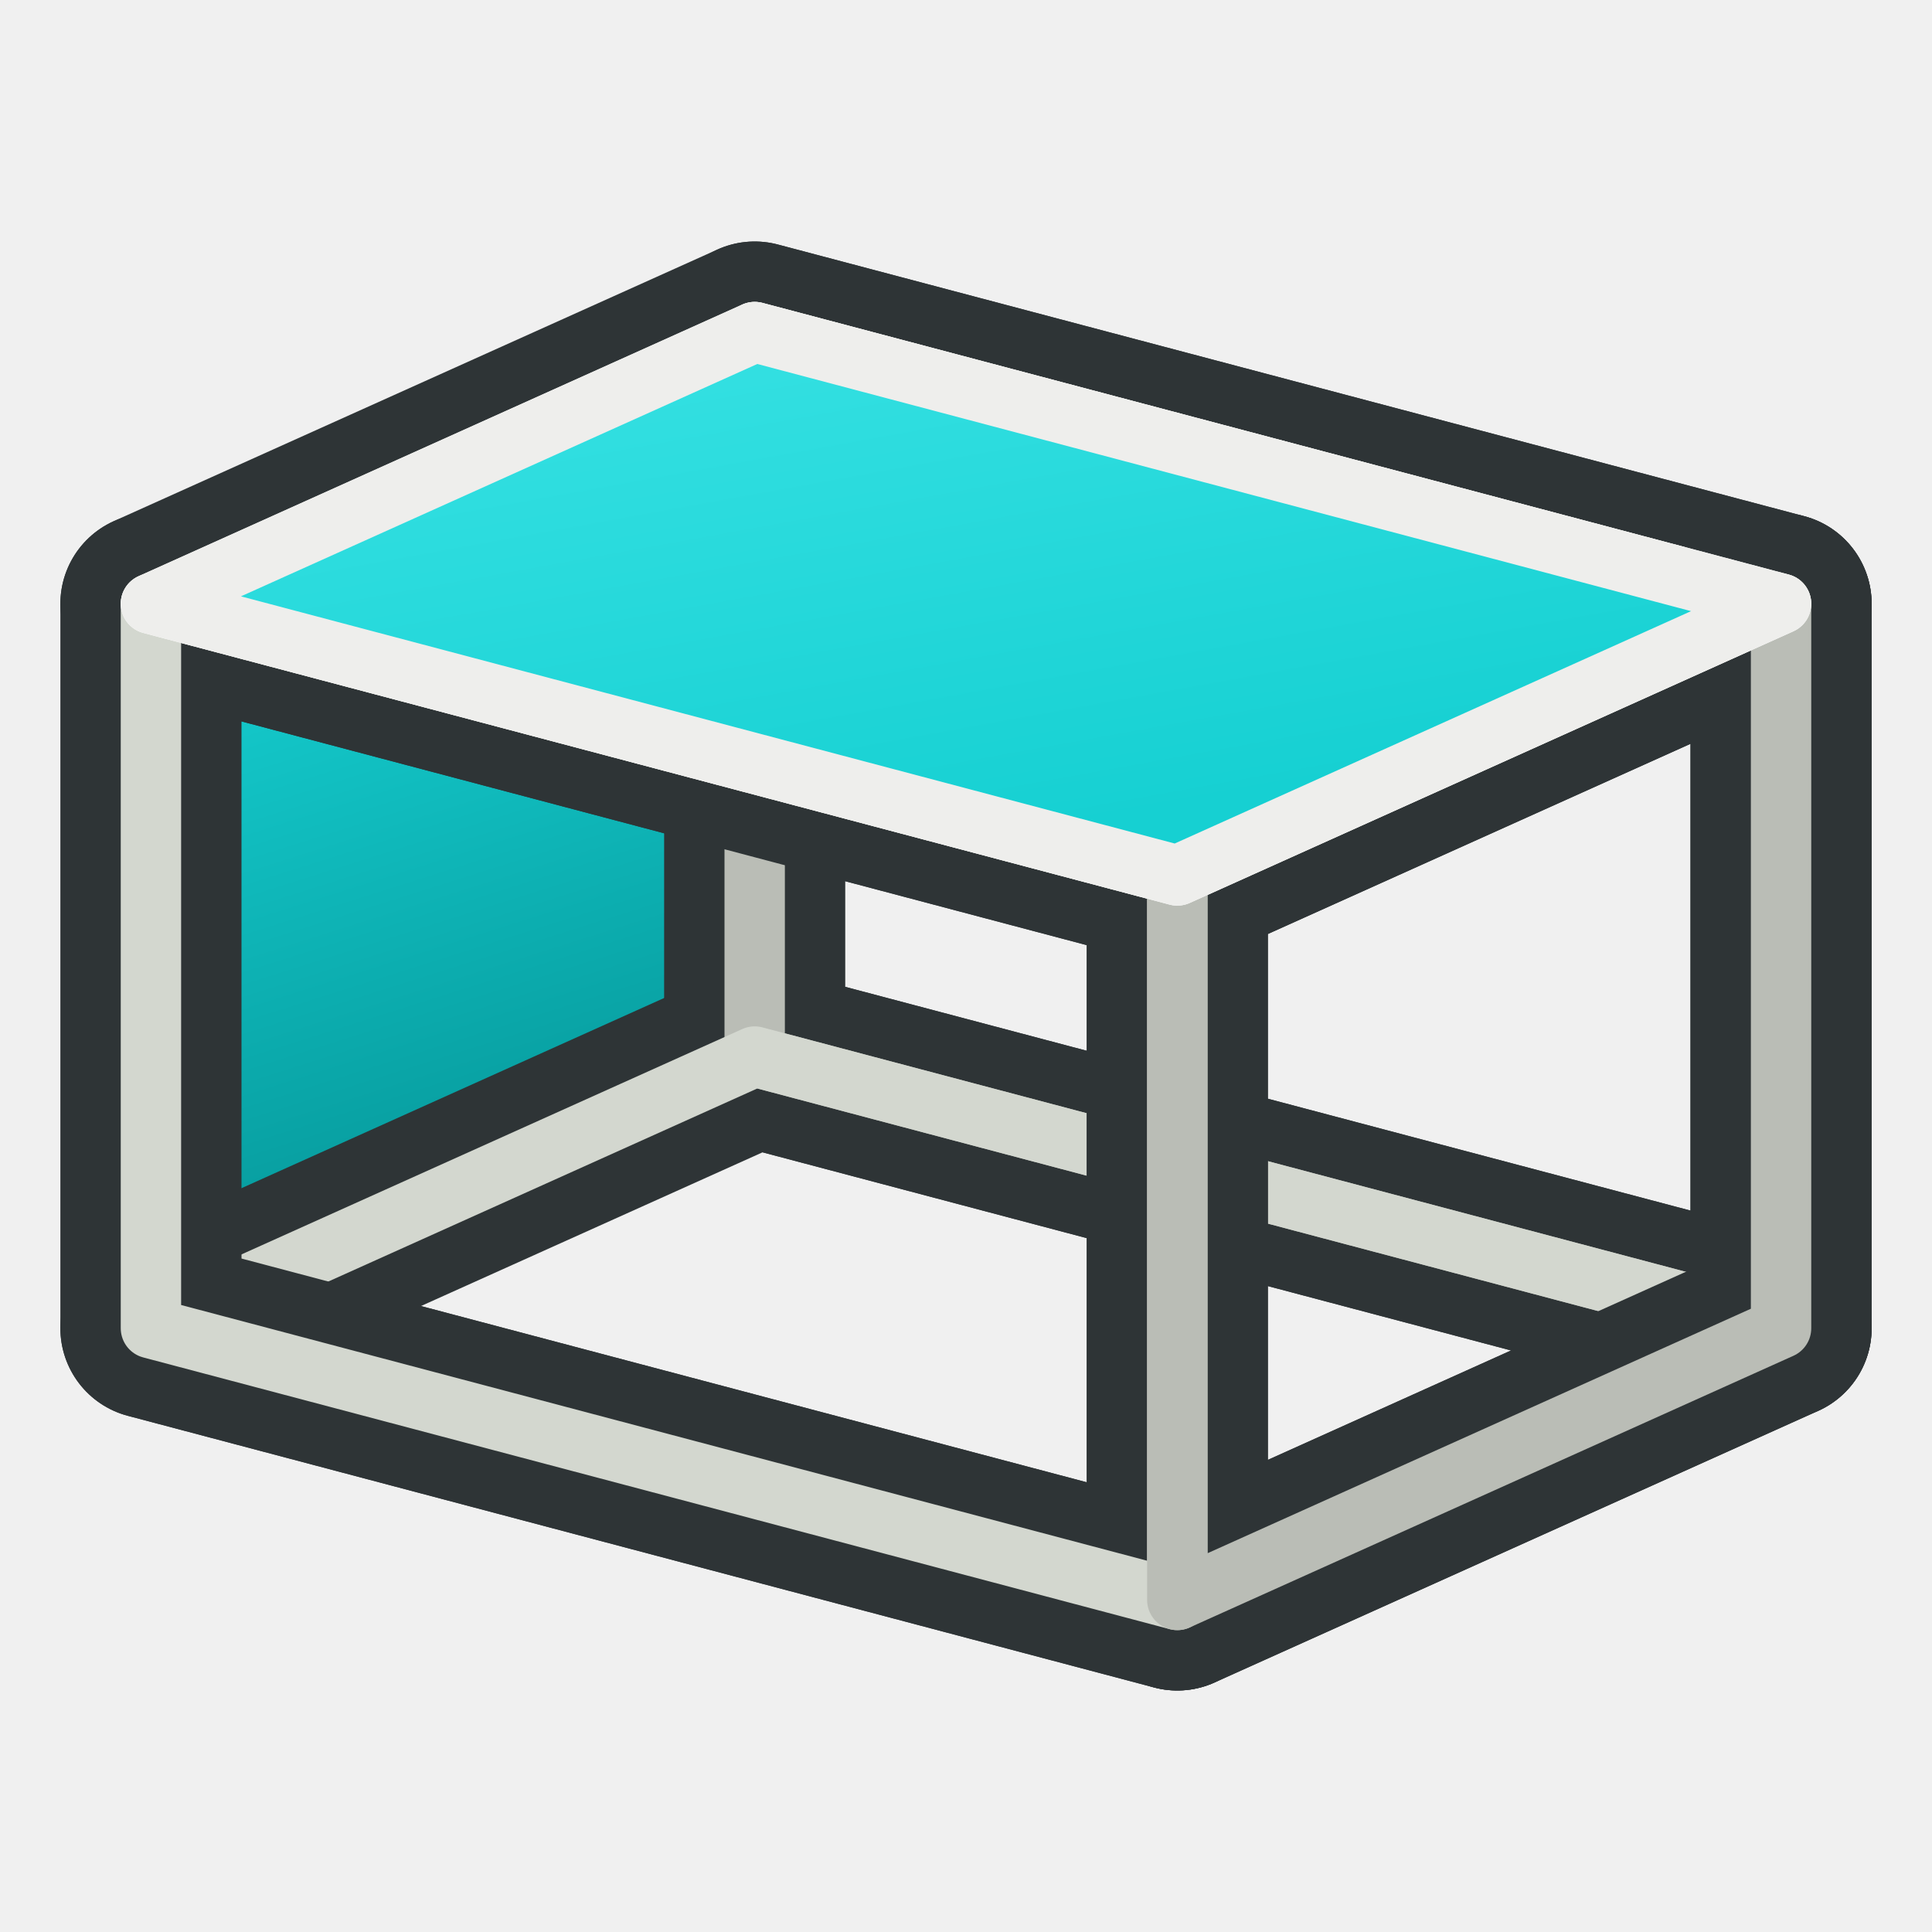
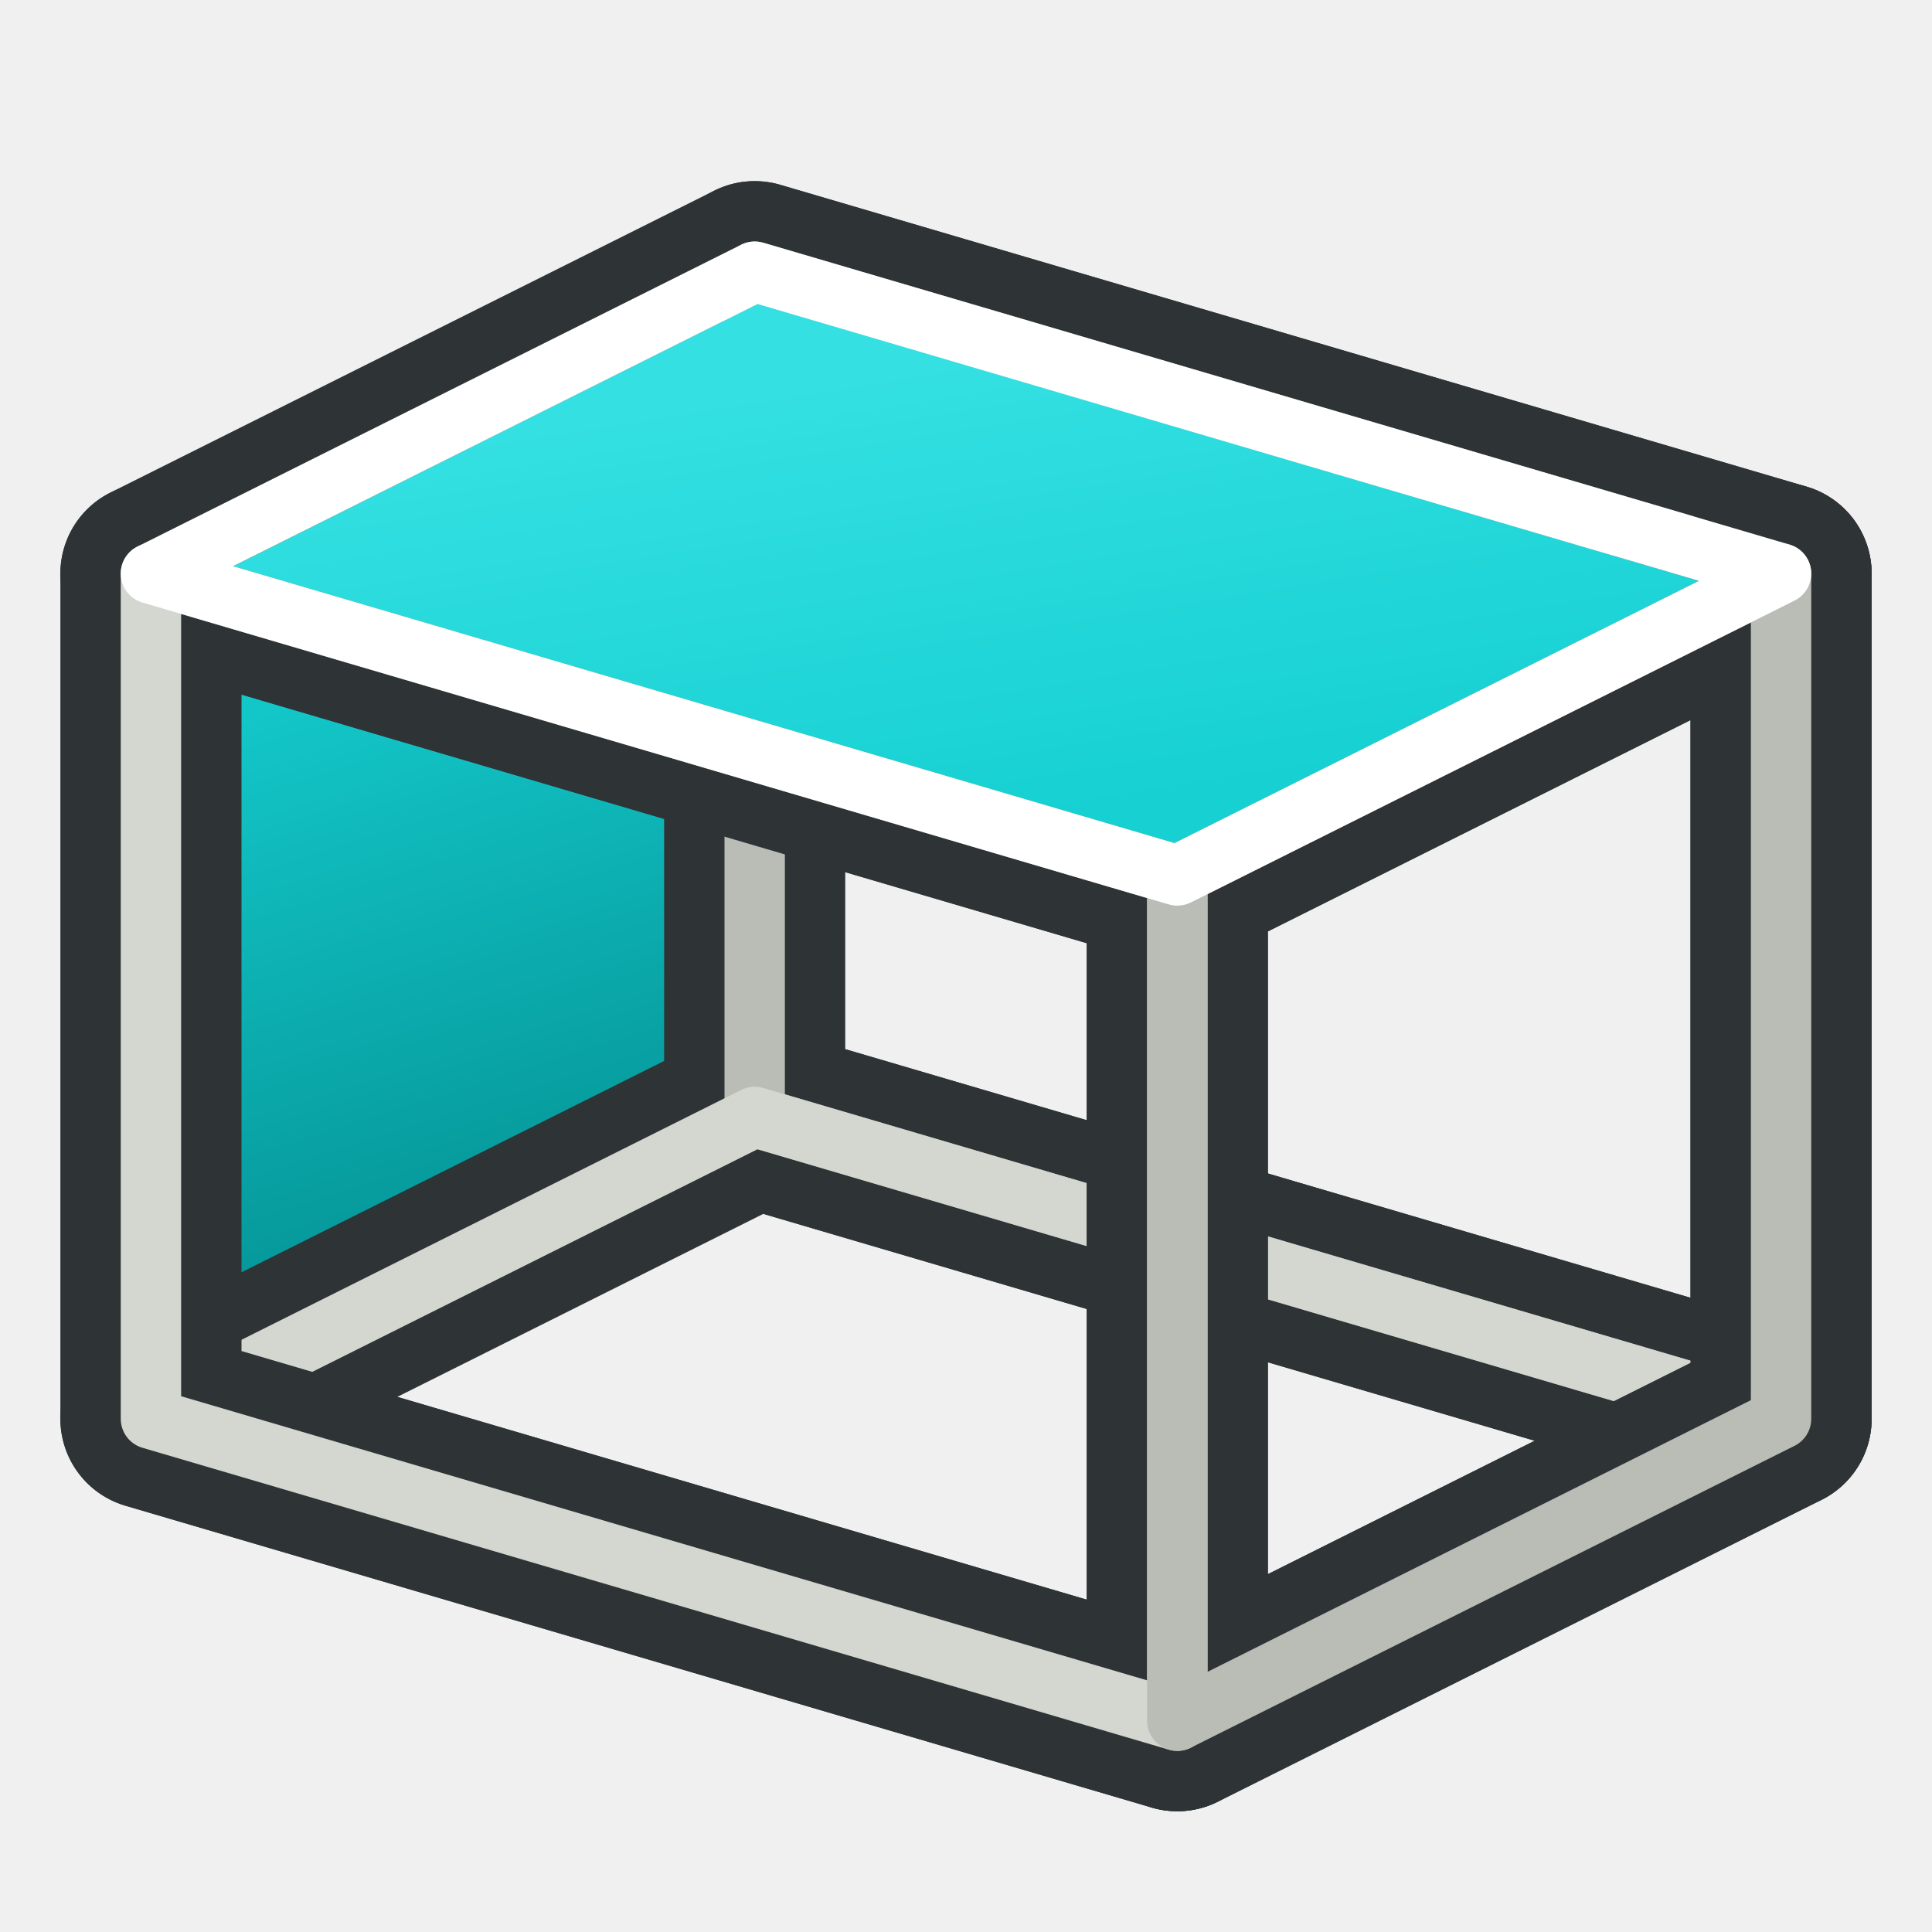
<svg xmlns="http://www.w3.org/2000/svg" xmlns:xlink="http://www.w3.org/1999/xlink" width="64px" height="64px" id="svg2860" version="1.1">
  <defs id="defs2862">
    <linearGradient id="linearGradient3906">
      <stop style="stop-color:#16d0d2;stop-opacity:1" offset="0" id="stop3908" />
      <stop style="stop-color:#34e0e2;stop-opacity:1" offset="1" id="stop3910" />
    </linearGradient>
    <linearGradient id="linearGradient3866">
      <stop id="stop3868" offset="0" style="stop-color:#06989a;stop-opacity:1" />
      <stop id="stop3870" offset="1" style="stop-color:#16d0d2;stop-opacity:1" />
    </linearGradient>
    <linearGradient id="linearGradient3377">
      <stop id="stop3379" offset="0" style="stop-color:#faff2b;stop-opacity:1;" />
      <stop id="stop3381" offset="1" style="stop-color:#ffaa00;stop-opacity:1;" />
    </linearGradient>
    <linearGradient xlink:href="#linearGradient3790-4" id="linearGradient3796-7" x1="26.193" y1="51.39" x2="17.09" y2="23.813" gradientUnits="userSpaceOnUse" />
    <linearGradient id="linearGradient3790-4">
      <stop style="stop-color:#888a85;stop-opacity:1" offset="0" id="stop3792-0" />
      <stop style="stop-color:#d3d7cf;stop-opacity:0;" offset="1" id="stop3794-9" />
    </linearGradient>
    <linearGradient gradientTransform="translate(-20.64508,6.552926)" y2="23.813" x2="17.09" y1="51.39" x1="26.193" gradientUnits="userSpaceOnUse" id="linearGradient3813" xlink:href="#linearGradient3790-4" />
    <linearGradient xlink:href="#linearGradient3790-8" id="linearGradient3796-8" x1="26.193" y1="51.39" x2="17.09" y2="23.813" gradientUnits="userSpaceOnUse" />
    <linearGradient id="linearGradient3790-8">
      <stop style="stop-color:#888a85;stop-opacity:1" offset="0" id="stop3792-2" />
      <stop style="stop-color:#d3d7cf;stop-opacity:1" offset="1" id="stop3794-4" />
    </linearGradient>
-     <linearGradient gradientTransform="matrix(1.006832,0,0,1.133534,-40.15847,-12.0791)" y2="26.84" x2="49.716" y1="47.701" x1="56.318" gradientUnits="userSpaceOnUse" id="linearGradient3847" xlink:href="#linearGradient3866" />
+     <linearGradient gradientTransform="translate(-39.66888,-7.768576)" y2="26.84" x2="49.716" y1="47.701" x1="56.318" gradientUnits="userSpaceOnUse" id="linearGradient3847" xlink:href="#linearGradient3866" />
    <linearGradient gradientTransform="translate(-4.625157,0.5753425)" y2="28.434" x2="46.847" y1="49.136" x1="57.753" gradientUnits="userSpaceOnUse" id="linearGradient3847-5" xlink:href="#linearGradient3866-1" />
    <linearGradient id="linearGradient3866-1">
      <stop id="stop3868-7" offset="0" style="stop-color:#2e3436;stop-opacity:1" />
      <stop id="stop3870-1" offset="1" style="stop-color:#888a85;stop-opacity:1" />
    </linearGradient>
-     <linearGradient y2="25.259" x2="116.016" y1="40.729" x1="118.498" gradientTransform="matrix(1.006832,0,0,1.133534,-88.42857,-17.93737)" gradientUnits="userSpaceOnUse" id="linearGradient3887" xlink:href="#linearGradient3906" />
-     <linearGradient y2="25.259" x2="116.016" y1="40.729" x1="118.498" gradientTransform="matrix(1.006832,0,0,1.133534,-80.49142,-4.607419)" gradientUnits="userSpaceOnUse" id="linearGradient3887-0" xlink:href="#linearGradient3906" />
+     <linearGradient y2="25.259" x2="116.016" y1="40.729" x1="118.498" gradientTransform="translate(-87.61145,-12.93672)" gradientUnits="userSpaceOnUse" id="linearGradient3887" xlink:href="#linearGradient3906" />
  </defs>
-   <g id="layer2" style="display:inline">
-     <path style="display:inline;fill:url(#linearGradient3847);fill-opacity:1;stroke:none;stroke-width:1.068" d="m 6.002,19.627 -0.002,25.748 17.987,-8.992 0.011,-25.76 z" id="path12" transform="matrix(0.9932147,0,0,0.8821971,0.2170953,2.887573)" />
-     <path style="display:inline;opacity:1;fill:none;stroke:#2e3436;stroke-width:6;stroke-linecap:round;stroke-linejoin:round;stroke-dashoffset:1" d="M 25,35 V 11 l 34,9 v 24 z" id="path1" />
-     <path style="display:inline;opacity:1;fill:none;stroke:#2e3436;stroke-width:6;stroke-linecap:round;stroke-linejoin:round;stroke-dashoffset:1" d="m 5,20 20,-9 34,9 -20,9 z" id="path2" />
-     <path style="display:inline;opacity:1;fill:none;stroke:#2e3436;stroke-width:6;stroke-linecap:round;stroke-linejoin:round;stroke-dashoffset:1" d="m 5,44 20,-9 34,9 -20,9 z" id="path3" />
-     <path style="display:inline;opacity:1;fill:none;stroke:#babdb6;stroke-width:2;stroke-linecap:round;stroke-linejoin:round;stroke-dasharray:none;stroke-dashoffset:1" d="M 25,35 V 11 l 34,9 v 24 z" id="path6" />
-     <path style="display:inline;opacity:1;fill:none;stroke:#d3d7cf;stroke-width:2;stroke-linecap:round;stroke-linejoin:round;stroke-dasharray:none;stroke-dashoffset:1" d="m 5,44 20,-9 34,9 -20,9 z" id="path8" />
-     <path style="display:inline;opacity:1;fill:none;stroke:#2e3436;stroke-width:6;stroke-linecap:round;stroke-linejoin:round;stroke-dashoffset:1" d="M 59,44 V 20 L 39,29 v 24 z" id="path4" />
-     <path style="display:inline;opacity:1;fill:none;stroke:#2e3436;stroke-width:6;stroke-linecap:round;stroke-linejoin:round;stroke-dashoffset:1" d="m 5,44 v -24 l 34,9 V 53 Z" id="path5" />
-     <path style="display:inline;opacity:1;fill:none;stroke:#d3d7cf;stroke-width:2;stroke-linecap:round;stroke-linejoin:round;stroke-dasharray:none;stroke-dashoffset:1" d="m 5,44 v -24 l 34,9 V 53 Z" id="path10" />
-     <path style="display:inline;opacity:1;fill:none;stroke:#babdb6;stroke-width:2;stroke-linecap:round;stroke-linejoin:round;stroke-dasharray:none;stroke-dashoffset:1" d="M 59,44 V 20 L 39,29 v 24 z" id="path9" />
-     <path style="display:inline;opacity:1;fill:none;stroke:#ffffff;stroke-width:2;stroke-linecap:round;stroke-linejoin:round;stroke-dasharray:none;stroke-dashoffset:1" d="m 5,20 20,-9 34,9 -20,9 z" id="path7" />
-     <path style="font-variation-settings:normal;display:inline;opacity:1;fill:url(#linearGradient3887);fill-opacity:1;stroke:#eeeeec;stroke-width:2;stroke-linecap:butt;stroke-linejoin:round;stroke-miterlimit:4;stroke-dasharray:none;stroke-dashoffset:0;stroke-opacity:1;stop-color:#000000;stop-opacity:1" d="m 5,20 20,-9 34,9 -20,9 z" id="path14" />
+   <g id="layer1">
+     <path style="fill:url(#linearGradient3847);fill-opacity:1;stroke:none" d="m 6.002,19.627 -0.002,25.748 17.987,-8.992 0.011,-25.76 z" id="path3002-1-5" />
+     <path style="fill:none;stroke:#2e3436;stroke-width:6;stroke-linecap:butt;stroke-linejoin:round;stroke-opacity:1" d="m 25,9 0,28 34,10 0,-28 z" id="path3002-5" />
+     <path style="fill:none;stroke:#2e3436;stroke-width:6;stroke-linecap:butt;stroke-linejoin:round;stroke-opacity:1" d="M 39,29 5,19 25,9 59,19 z" id="path3000" />
+     <path style="fill:none;stroke:#2e3436;stroke-width:6;stroke-linecap:butt;stroke-linejoin:round;stroke-opacity:1" d="M 39,57 5,47 25,37 59,47 z" id="path3000-5" />
+     <path style="fill:none;stroke:#babdb6;stroke-width:2;stroke-linecap:butt;stroke-linejoin:round;stroke-opacity:1" d="m 25,9 0,28 34,10 0,-28 z" id="path3002-7-3" />
+     <path style="fill:none;stroke:#d3d7cf;stroke-width:2;stroke-linecap:butt;stroke-linejoin:round;stroke-opacity:1" d="M 39,57 5,47 25,37 59,47 z" id="path3000-6-6" />
+     <path style="fill:none;stroke:#2e3436;stroke-width:6;stroke-linecap:butt;stroke-linejoin:round;stroke-opacity:1" d="M 39,29 59,19 59,47 39,57 z" id="path2998" />
+     <path style="fill:none;stroke:#2e3436;stroke-width:6;stroke-linecap:butt;stroke-linejoin:round;stroke-opacity:1" d="M 5,19 5,47 39,57 39,29 z" id="path3002" />
+     <path style="fill:url(#linearGradient3887);fill-opacity:1;stroke:none" d="M 25.11,10.057 7.719,18.758 38.901,27.931 56.279,19.241 z" id="path3002-1-5-1" />
+     <path style="fill:none;stroke:#d3d7cf;stroke-width:2;stroke-linecap:butt;stroke-linejoin:round;stroke-opacity:1" d="M 5,19 5,47 39,57 39,29 z" id="path3002-7" />
+     <path style="fill:none;stroke:#babdb6;stroke-width:2;stroke-linecap:butt;stroke-linejoin:round;stroke-opacity:1" d="M 39,29 59,19 59,47 39,57 z" id="path2998-3" />
+     <path style="fill:none;stroke:#ffffff;stroke-width:2;stroke-linecap:butt;stroke-linejoin:round;stroke-opacity:1" d="M 39,29 5,19 25,9 59,19 z" id="path3000-6" />
  </g>
</svg>
